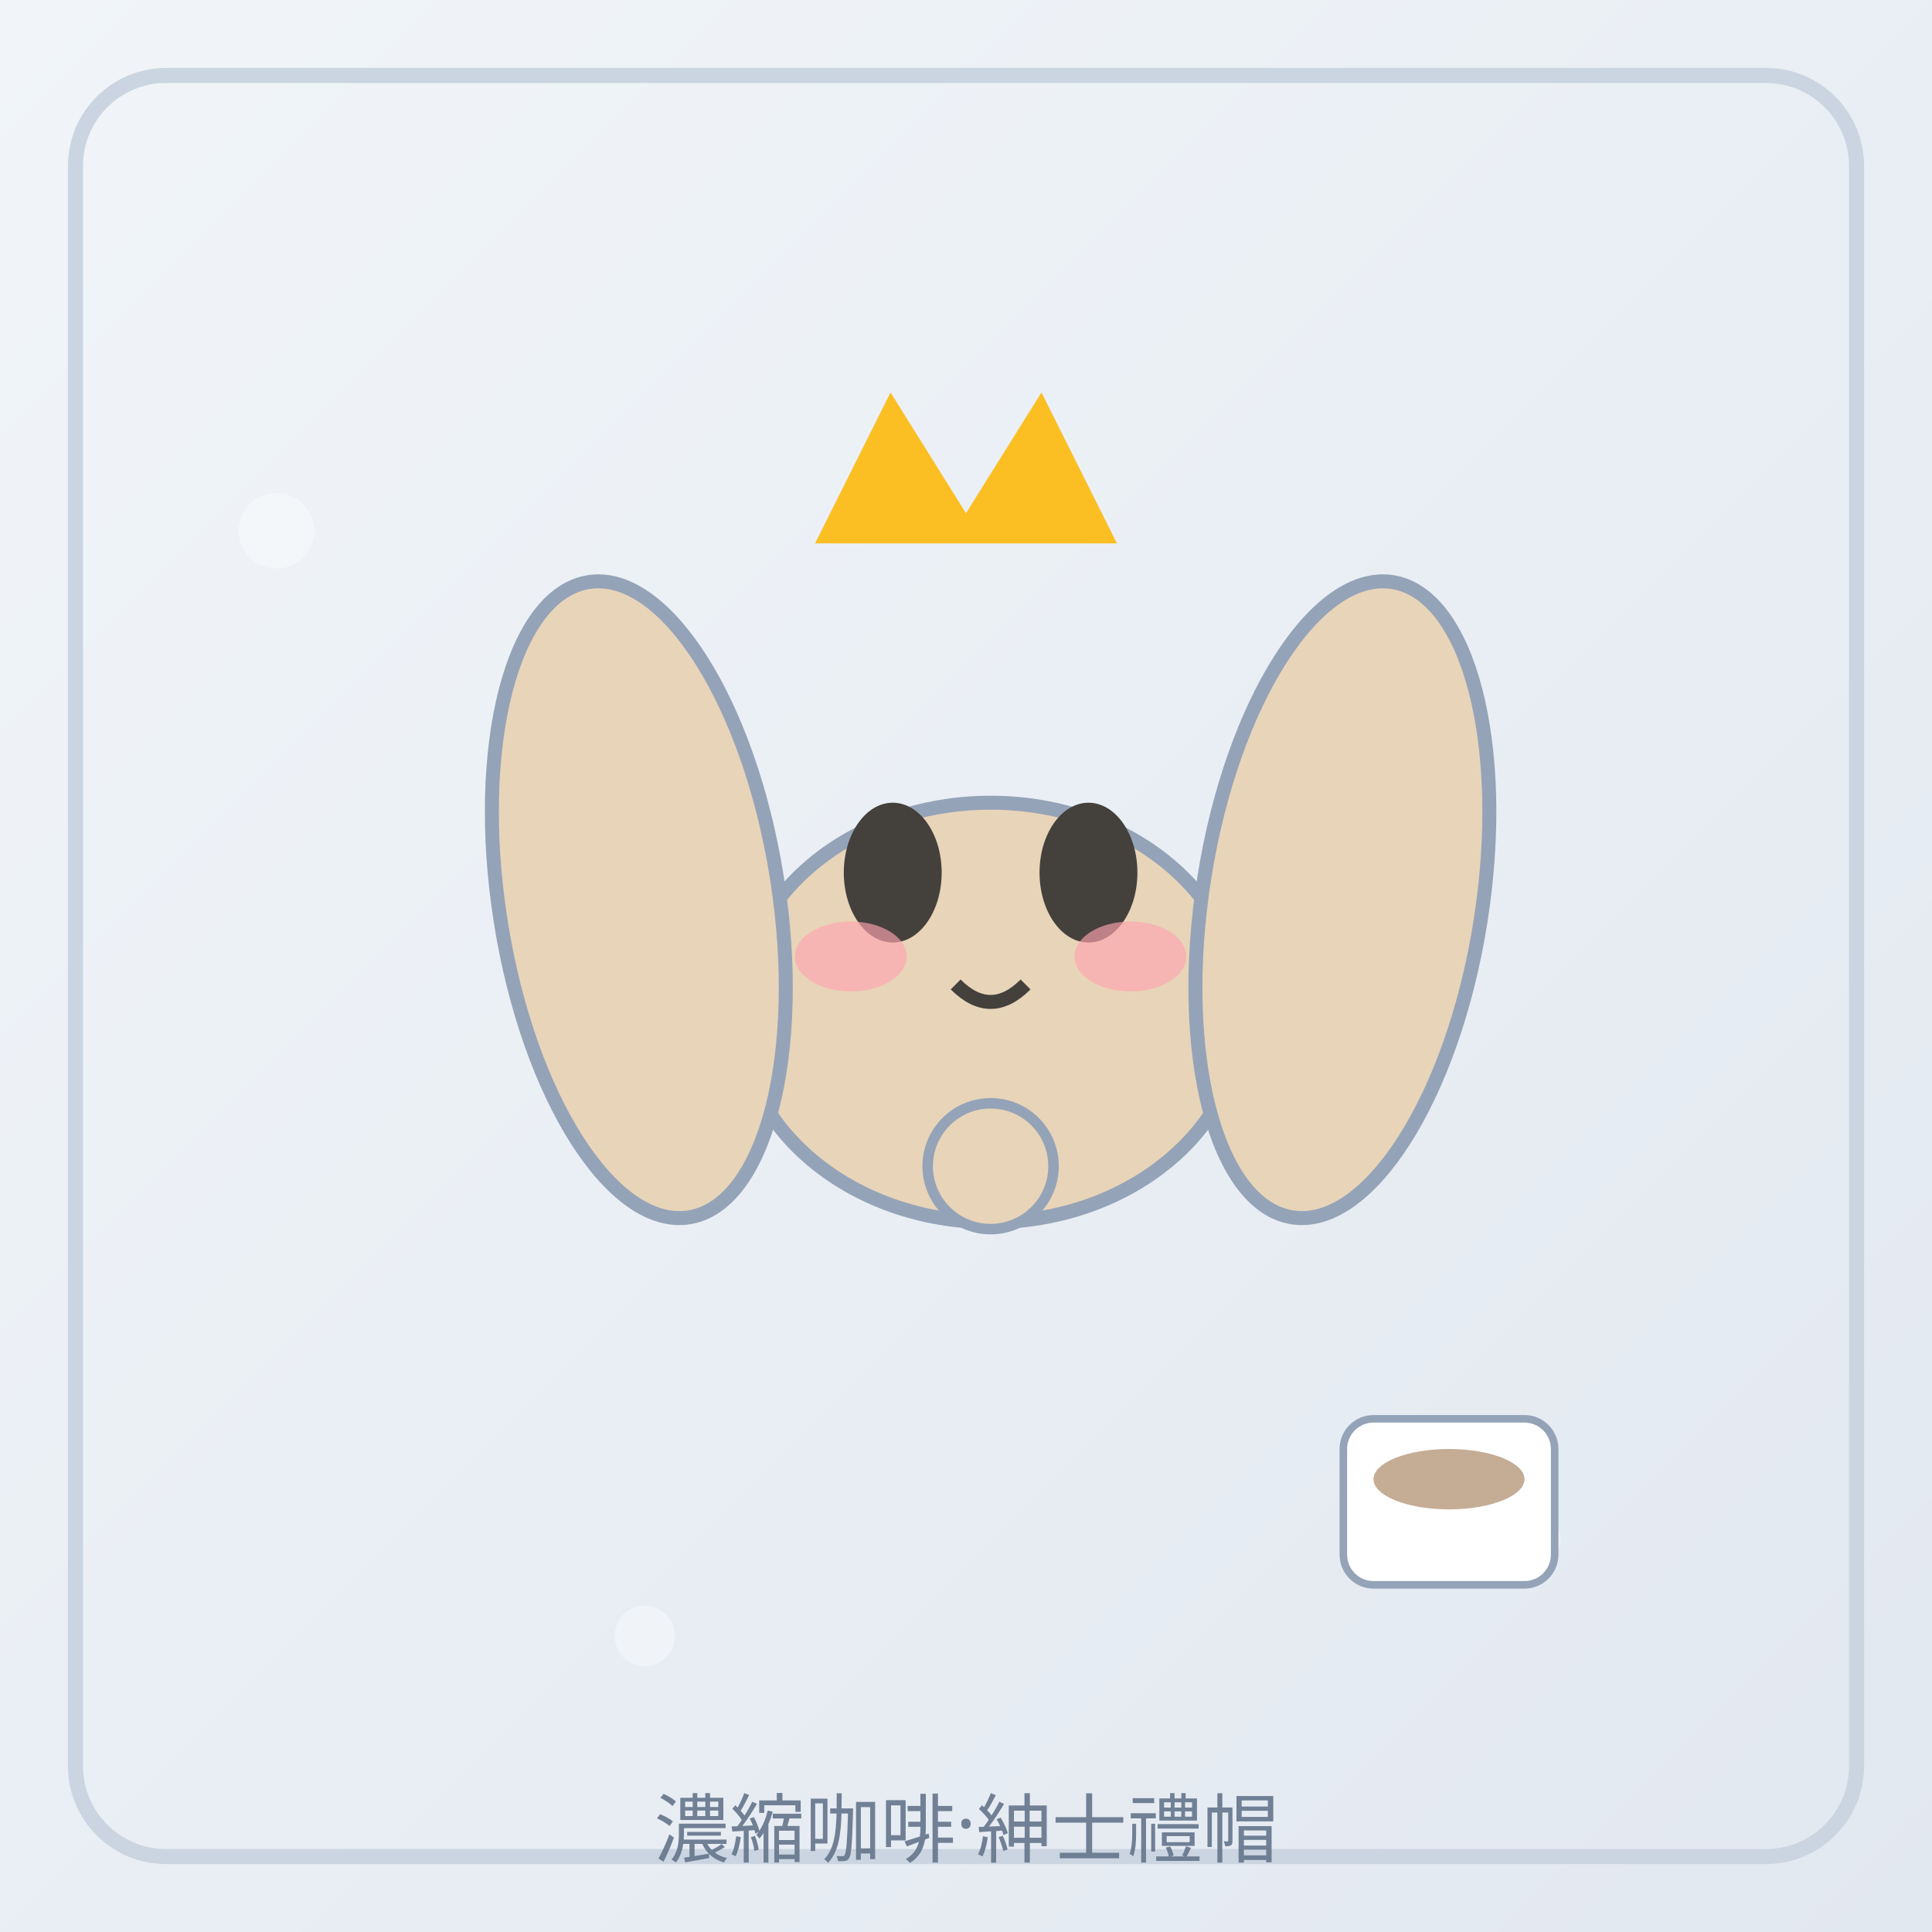
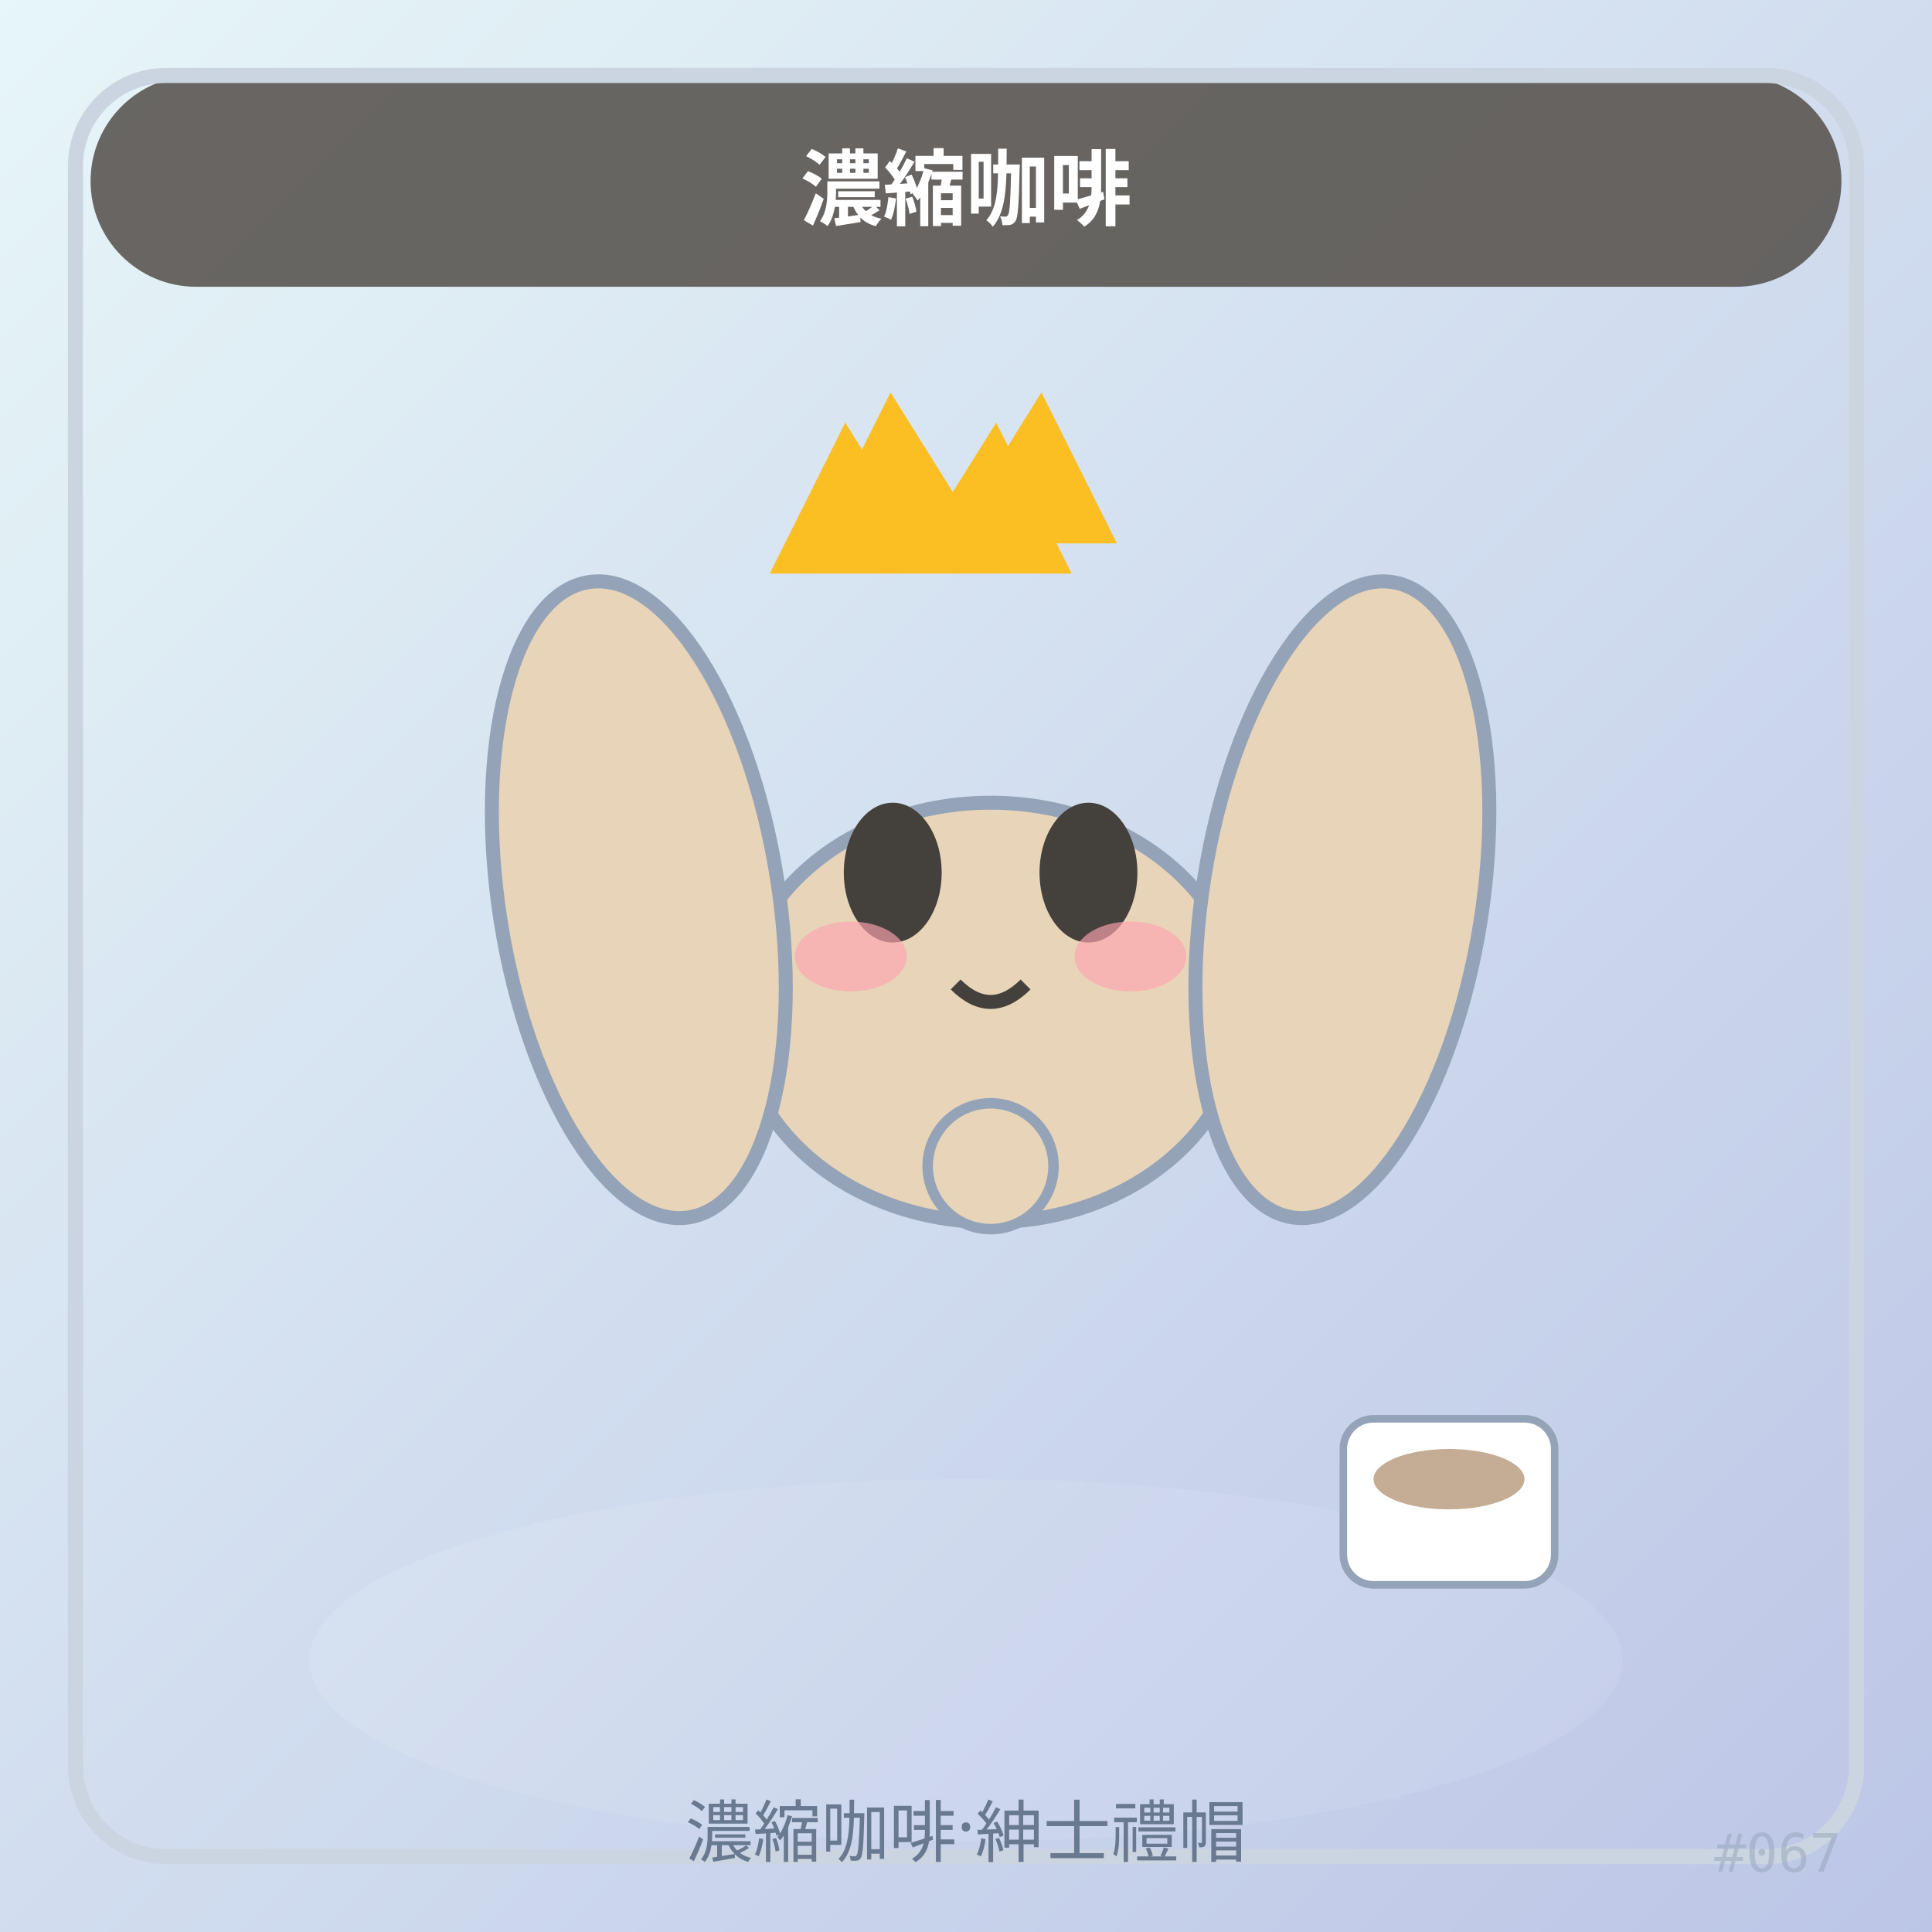
<svg xmlns="http://www.w3.org/2000/svg" viewBox="0 0 256 256" width="256" height="256">
  <defs>
    <linearGradient id="bg" x1="0%" y1="0%" x2="100%" y2="100%">
-       <stop offset="0%" stop-color="#f1f5f9" />
-       <stop offset="100%" stop-color="#e2e8f0" />
+       <stop offset="0%" stop-color="hsl(188, 55%, 94%)" />
+       <stop offset="100%" stop-color="hsl(228, 45%, 82%)" />
    </linearGradient>
    <linearGradient id="gold" x1="0%" y1="0%" x2="100%" y2="100%">
      <stop offset="0%" stop-color="#fcd34d" />
      <stop offset="50%" stop-color="#f59e0b" />
      <stop offset="100%" stop-color="#fcd34d" />
    </linearGradient>
  </defs>
  <rect width="256" height="256" fill="url(#bg)" />
-   <circle cx="203.816" cy="203.816" r="3" fill="#fff" opacity="0.35" />
-   <circle cx="88.256" cy="137.072" r="4" fill="#fff" opacity="0.35" />
-   <circle cx="36.632" cy="70.328" r="5" fill="#fff" opacity="0.35" />
-   <circle cx="137.072" cy="67.52" r="3" fill="#fff" opacity="0.35" />
-   <circle cx="85.448" cy="216.776" r="4" fill="#fff" opacity="0.35" />
+   <ellipse cx="128" cy="220" rx="87" ry="24" fill="#fff" opacity="0.08" />
+   <rect x="12" y="10" width="232" height="28" rx="14" fill="#57534e" opacity="0.88" />
+   <text x="128" y="29" text-anchor="middle" font-family="Segoe UI,sans-serif" font-size="11" font-weight="700" fill="#fff">濃縮咖啡</text>
  <rect x="178" y="188" width="28" height="22" rx="4" fill="#fff" stroke="#94a3b8" />
  <ellipse cx="192" cy="196" rx="10" ry="4" fill="#8b5a2b" opacity="0.5" />
  <polygon points="108,72 118,52 128,68 138,52 148,72" fill="#fbbf24" />
  <g transform="translate(131.26,117.478) rotate(0) scale(0.92626)">
    <ellipse cx="0" cy="18" rx="36" ry="30" fill="#e8d4b8" stroke="#94a3b8" stroke-width="2" />
    <ellipse cx="-50" cy="-6" rx="20" ry="46" fill="#e8d4b8" stroke="#94a3b8" stroke-width="2" transform="rotate(-8.98)" />
    <ellipse cx="50" cy="-6" rx="20" ry="46" fill="#e8d4b8" stroke="#94a3b8" stroke-width="2" transform="rotate(8.98)" />
    <ellipse cx="-14" cy="-2" rx="7" ry="10" fill="#44403c" />
    <ellipse cx="14" cy="-2" rx="7" ry="10" fill="#44403c" />
    <ellipse cx="-20" cy="10" rx="8" ry="5" fill="#fda4af" opacity="0.65" />
    <ellipse cx="20" cy="10" rx="8" ry="5" fill="#fda4af" opacity="0.65" />
    <path d="M-5 14 Q0 19 5 14" fill="none" stroke="#44403c" stroke-width="2" />
    <circle cx="0" cy="40" r="9" fill="#e8d4b8" stroke="#94a3b8" stroke-width="1.5" />
  </g>
+   <g transform="translate(-6,4)">
+     <polygon points="108,72 118,52 128,68 138,52 148,72" fill="#fbbf24" />
+   </g>
  <rect x="10" y="10" width="236" height="236" rx="12" fill="none" stroke="#cbd5e1" stroke-width="2" />
-   <text x="128" y="246" text-anchor="middle" font-family="Segoe UI, sans-serif" font-size="10" fill="#64748b" opacity="0.9">濃縮咖啡·紳士禮帽</text>
+   <text x="128" y="246" text-anchor="middle" font-family="Segoe UI, sans-serif" font-size="9" fill="#64748b" opacity="0.95">濃縮咖啡·紳士禮帽</text>
+   <text x="244" y="248" text-anchor="end" font-family="monospace" font-size="7" fill="#94a3b8" opacity="0.5">#067</text>
</svg>
